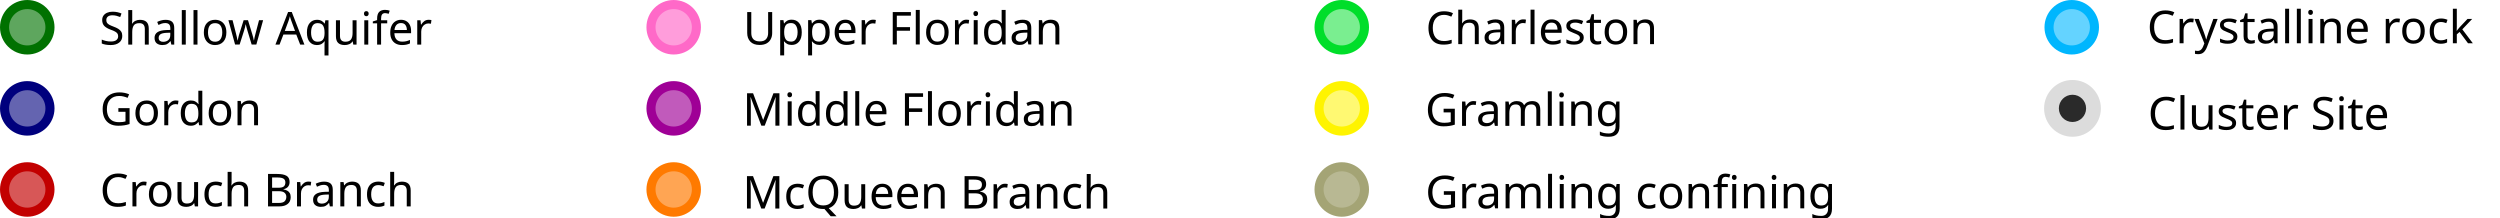
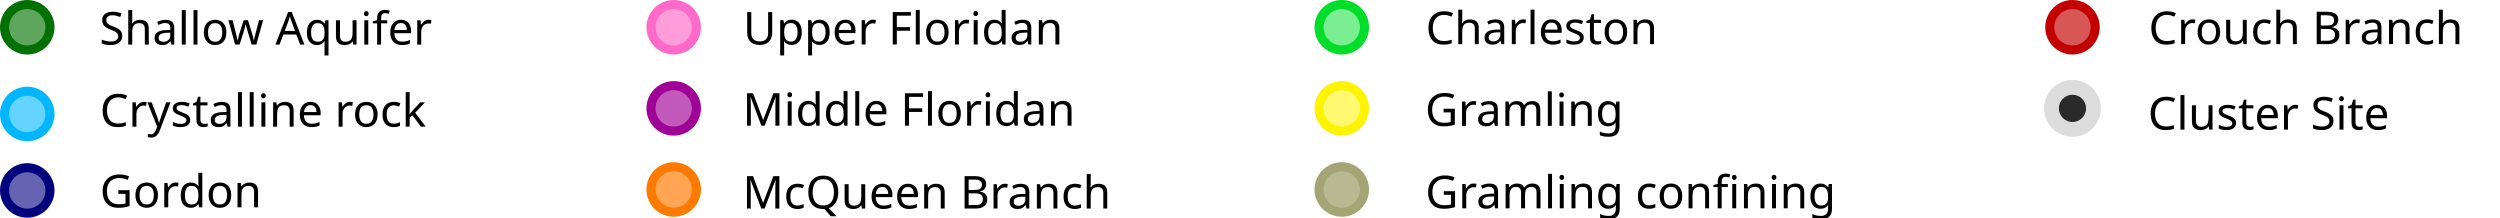
<svg xmlns="http://www.w3.org/2000/svg" width="1101.084" height="95.879" viewBox="0 0 1101.084 95.879" id="svg2" version="1.1">
  <defs id="defs4" />
  <g id="layer1" transform="translate(116.6482,-882.1425)">
    <text xml:space="preserve" style="font-style:normal;font-weight:normal;font-size:40px;line-height:125%;font-family:sans-serif;letter-spacing:0px;word-spacing:0px;fill:#000000;fill-opacity:1;stroke:none;stroke-width:1px;stroke-linecap:butt;stroke-linejoin:miter;stroke-opacity:1" x="802.49" y="1008.188" id="text4216">
      <tspan id="tspan4218" x="802.49" y="1008.188" style="font-size:25px" />
-     </text>
-     <circle style="opacity:1;fill:#007200;fill-opacity:0.63;fill-rule:evenodd;stroke:#007100;stroke-width:4;stroke-linecap:butt;stroke-linejoin:miter;stroke-miterlimit:4;stroke-dasharray:none;stroke-opacity:1" id="path3336" cx="-104.643" cy="894.148" r="10.005" />
-     <circle style="opacity:1;fill:#00007d;fill-opacity:0.609;fill-rule:evenodd;stroke:#00007d;stroke-width:4;stroke-linecap:butt;stroke-linejoin:miter;stroke-miterlimit:4;stroke-dasharray:none;stroke-opacity:1" id="path3336-1" cx="-104.643" cy="929.872" r="10.005" />
-     <circle style="opacity:1;fill:#c20000;fill-opacity:0.658;fill-rule:evenodd;stroke:#c20000;stroke-width:4;stroke-linecap:butt;stroke-linejoin:miter;stroke-miterlimit:4;stroke-dasharray:none;stroke-opacity:1" id="path3336-3" cx="-104.643" cy="965.596" r="10.005" />
-     <text xml:space="preserve" style="font-style:normal;font-variant:normal;font-weight:normal;font-stretch:normal;font-size:20px;line-height:125%;font-family:sans-serif;-inkscape-font-specification:'sans-serif, Normal';text-align:start;letter-spacing:0px;word-spacing:0px;writing-mode:lr-tb;text-anchor:start;fill:#000000;fill-opacity:1;stroke:none;stroke-width:1px;stroke-linecap:butt;stroke-linejoin:miter;stroke-opacity:1" x="-72.842" y="901.783" id="text4239">
-       <tspan id="tspan4241" x="-72.842" y="901.783">Shallow Aquifer</tspan>
-     </text>
-     <text xml:space="preserve" style="font-style:normal;font-variant:normal;font-weight:normal;font-stretch:normal;font-size:20px;line-height:125%;font-family:sans-serif;-inkscape-font-specification:'sans-serif, Normal';text-align:start;letter-spacing:0px;word-spacing:0px;writing-mode:lr-tb;text-anchor:start;fill:#000000;fill-opacity:1;stroke:none;stroke-width:1px;stroke-linecap:butt;stroke-linejoin:miter;stroke-opacity:1" x="-72.657" y="937.318" id="text4243">
-       <tspan id="tspan4245" x="-72.657" y="937.318">Gordon</tspan>
-     </text>
-     <text xml:space="preserve" style="font-style:normal;font-variant:normal;font-weight:normal;font-stretch:normal;font-size:20px;line-height:125%;font-family:sans-serif;-inkscape-font-specification:'sans-serif, Normal';text-align:start;letter-spacing:0px;word-spacing:0px;writing-mode:lr-tb;text-anchor:start;fill:#000000;fill-opacity:1;stroke:none;stroke-width:1px;stroke-linecap:butt;stroke-linejoin:miter;stroke-opacity:1" x="-72.657" y="973.042" id="text4255">
-       <tspan id="tspan4257" x="-72.657" y="973.042">Crouch Branch</tspan>
    </text>
    <circle style="opacity:1;fill:#ff69c8;fill-opacity:0.652;fill-rule:evenodd;stroke:#ff69c8;stroke-width:4;stroke-linecap:butt;stroke-linejoin:miter;stroke-miterlimit:4;stroke-dasharray:none;stroke-opacity:1" id="path3336-6" cx="180.07" cy="894.148" r="10.005" />
    <circle style="opacity:1;fill:#a00096;fill-opacity:0.647;fill-rule:evenodd;stroke:#9f0096;stroke-width:4;stroke-linecap:butt;stroke-linejoin:miter;stroke-miterlimit:4;stroke-dasharray:none;stroke-opacity:1" id="path3336-4" cx="180.07" cy="929.872" r="10.005" />
    <circle style="opacity:1;fill:#ff7a00;fill-opacity:0.674;fill-rule:evenodd;stroke:#ff7a00;stroke-width:4;stroke-linecap:butt;stroke-linejoin:miter;stroke-miterlimit:4;stroke-dasharray:none;stroke-opacity:1" id="path3336-49" cx="180.07" cy="965.596" r="10.005" />
    <text xml:space="preserve" style="font-style:normal;font-variant:normal;font-weight:normal;font-stretch:normal;font-size:20px;line-height:125%;font-family:sans-serif;-inkscape-font-specification:'sans-serif, Normal';text-align:start;letter-spacing:0px;word-spacing:0px;writing-mode:lr-tb;text-anchor:start;fill:#000000;fill-opacity:1;stroke:none;stroke-width:1px;stroke-linecap:butt;stroke-linejoin:miter;stroke-opacity:1" x="210.648" y="901.734" id="text4247">
      <tspan id="tspan4249" x="210.648" y="901.734">Upper Floridan</tspan>
    </text>
    <text xml:space="preserve" style="font-style:normal;font-variant:normal;font-weight:normal;font-stretch:normal;font-size:20px;line-height:125%;font-family:sans-serif;-inkscape-font-specification:'sans-serif, Normal';text-align:start;letter-spacing:0px;word-spacing:0px;writing-mode:lr-tb;text-anchor:start;fill:#000000;fill-opacity:1;stroke:none;stroke-width:1px;stroke-linecap:butt;stroke-linejoin:miter;stroke-opacity:1" x="210.439" y="937.497" id="text4251">
      <tspan id="tspan4253" x="210.439" y="937.497">Middle Floridan</tspan>
    </text>
    <text xml:space="preserve" style="font-style:normal;font-variant:normal;font-weight:normal;font-stretch:normal;font-size:20px;line-height:125%;font-family:sans-serif;-inkscape-font-specification:'sans-serif, Normal';text-align:start;letter-spacing:0px;word-spacing:0px;writing-mode:lr-tb;text-anchor:start;fill:#000000;fill-opacity:1;stroke:none;stroke-width:1px;stroke-linecap:butt;stroke-linejoin:miter;stroke-opacity:1" x="210.408" y="973.989" id="text4259">
      <tspan id="tspan4261" x="210.408" y="973.989">McQueen Branch</tspan>
    </text>
    <circle style="fill:#01de2a;fill-opacity:0.522;fill-rule:evenodd;stroke:#00de2a;stroke-width:4;stroke-linecap:butt;stroke-linejoin:miter;stroke-miterlimit:4;stroke-dasharray:none;stroke-opacity:1" id="path3336-7" cx="474.307" cy="894.148" r="10.005" />
    <circle style="fill:#fff300;fill-opacity:0.554;fill-rule:evenodd;stroke:#fff400;stroke-width:4;stroke-linecap:butt;stroke-linejoin:miter;stroke-miterlimit:4;stroke-dasharray:none;stroke-opacity:1" id="path3336-2" cx="474.307" cy="929.872" r="10.005" />
    <circle style="fill:#a4a475;fill-opacity:0.784;fill-rule:evenodd;stroke:#a4a475;stroke-width:4;stroke-linecap:butt;stroke-linejoin:miter;stroke-miterlimit:4;stroke-dasharray:none;stroke-opacity:1" id="path3336-77" cx="474.307" cy="965.596" r="10.005" />
    <text xml:space="preserve" style="font-style:normal;font-variant:normal;font-weight:normal;font-stretch:normal;font-size:20px;line-height:125%;font-family:sans-serif;-inkscape-font-specification:'sans-serif, Normal';text-align:start;letter-spacing:0px;word-spacing:0px;writing-mode:lr-tb;text-anchor:start;fill:#000000;fill-opacity:1;stroke:none;stroke-width:1px;stroke-linecap:butt;stroke-linejoin:miter;stroke-opacity:1" x="511.023" y="937.583" id="text4263">
      <tspan id="tspan4265" x="511.023" y="937.583">Gramling</tspan>
    </text>
    <text xml:space="preserve" style="font-style:normal;font-variant:normal;font-weight:normal;font-stretch:normal;font-size:20px;line-height:125%;font-family:sans-serif;-inkscape-font-specification:'sans-serif, Normal';text-align:start;letter-spacing:0px;word-spacing:0px;writing-mode:lr-tb;text-anchor:start;fill:#000000;fill-opacity:1;stroke:none;stroke-width:1px;stroke-linecap:butt;stroke-linejoin:miter;stroke-opacity:1" x="511.125" y="973.891" id="text4267">
      <tspan id="tspan4269" x="511.125" y="973.891">Gramling confining</tspan>
    </text>
    <text xml:space="preserve" style="font-style:normal;font-variant:normal;font-weight:normal;font-stretch:normal;font-size:20px;line-height:125%;font-family:sans-serif;-inkscape-font-specification:'sans-serif, Normal';text-align:start;letter-spacing:0px;word-spacing:0px;writing-mode:lr-tb;text-anchor:start;fill:#000000;fill-opacity:1;stroke:none;stroke-width:1px;stroke-linecap:butt;stroke-linejoin:miter;stroke-opacity:1" x="511.275" y="901.594" id="text4263-8">
      <tspan id="tspan4265-4" x="511.275" y="901.594">Charleston</tspan>
    </text>
-     <circle style="opacity:1;fill:#00b6fe;fill-opacity:0.609;fill-rule:evenodd;stroke:#00b6fe;stroke-width:4;stroke-linecap:butt;stroke-linejoin:miter;stroke-miterlimit:4;stroke-dasharray:none;stroke-opacity:1" id="path3336-5" cx="795.818" cy="894.148" r="10.005" />
    <circle style="fill:#dcdcdc;fill-opacity:1;fill-rule:evenodd;stroke:none;stroke-width:2;stroke-linecap:butt;stroke-linejoin:miter;stroke-miterlimit:4;stroke-dasharray:none;stroke-opacity:1" id="path3336-5-6" cx="796.141" cy="929.872" r="12.507" />
    <circle style="fill:#2a2a2a;fill-opacity:1;fill-rule:evenodd;stroke:none;stroke-width:0.987px;stroke-linecap:butt;stroke-linejoin:miter;stroke-opacity:1" id="path3336-7-1" cx="796.141" cy="929.872" r="6" />
-     <text xml:space="preserve" style="font-style:normal;font-variant:normal;font-weight:normal;font-stretch:normal;font-size:20px;line-height:125%;font-family:sans-serif;-inkscape-font-specification:'sans-serif, Normal';text-align:start;letter-spacing:0px;word-spacing:0px;writing-mode:lr-tb;text-anchor:start;fill:#000000;fill-opacity:1;stroke:none;stroke-width:1px;stroke-linecap:butt;stroke-linejoin:miter;stroke-opacity:1" x="828.977" y="901.208" id="text4271">
-       <tspan id="tspan4273" x="828.977" y="901.208">Crystalline rock</tspan>
-     </text>
    <text xml:space="preserve" style="font-style:normal;font-variant:normal;font-weight:normal;font-stretch:normal;font-size:20px;line-height:125%;font-family:sans-serif;-inkscape-font-specification:'sans-serif, Normal';text-align:start;letter-spacing:0px;word-spacing:0px;writing-mode:lr-tb;text-anchor:start;fill:#000000;fill-opacity:1;stroke:none;stroke-width:1px;stroke-linecap:butt;stroke-linejoin:miter;stroke-opacity:1" x="829.364" y="939.229" id="text4271-4">
      <tspan id="tspan4273-4" x="829.364" y="939.229">Cluster Site</tspan>
    </text>
+     <circle style="opacity:1;fill:#c20000;fill-opacity:0.658;fill-rule:evenodd;stroke:#c20000;stroke-width:4;stroke-linecap:butt;stroke-linejoin:miter;stroke-miterlimit:4;stroke-dasharray:none;stroke-opacity:1" id="path3336-3" cx="796.141" cy="894.148" r="10.005" />
+     <text xml:space="preserve" style="font-style:normal;font-variant:normal;font-weight:normal;font-stretch:normal;font-size:20px;line-height:125%;font-family:sans-serif;-inkscape-font-specification:'sans-serif, Normal';text-align:start;letter-spacing:0px;word-spacing:0px;writing-mode:lr-tb;text-anchor:start;fill:#000000;fill-opacity:1;stroke:none;stroke-width:1px;stroke-linecap:butt;stroke-linejoin:miter;stroke-opacity:1" x="829.658" y="901.594" id="text4255">
+       <tspan id="tspan4257" x="829.658" y="901.594">Crouch Branch</tspan>
+     </text>
+     <circle style="opacity:1;fill:#007200;fill-opacity:0.63;fill-rule:evenodd;stroke:#007100;stroke-width:4;stroke-linecap:butt;stroke-linejoin:miter;stroke-miterlimit:4;stroke-dasharray:none;stroke-opacity:1" id="path3336" cx="-104.643" cy="894.148" r="10.005" />
+     <text xml:space="preserve" style="font-style:normal;font-variant:normal;font-weight:normal;font-stretch:normal;font-size:20px;line-height:125%;font-family:sans-serif;-inkscape-font-specification:'sans-serif, Normal';text-align:start;letter-spacing:0px;word-spacing:0px;writing-mode:lr-tb;text-anchor:start;fill:#000000;fill-opacity:1;stroke:none;stroke-width:1px;stroke-linecap:butt;stroke-linejoin:miter;stroke-opacity:1" x="-72.842" y="901.783" id="text4239">
+       <tspan id="tspan4241" x="-72.842" y="901.783">Shallow Aquifer</tspan>
+     </text>
+     <circle style="opacity:1;fill:#00007d;fill-opacity:0.609;fill-rule:evenodd;stroke:#00007d;stroke-width:4;stroke-linecap:butt;stroke-linejoin:miter;stroke-miterlimit:4;stroke-dasharray:none;stroke-opacity:1" id="path3336-1" cx="-104.643" cy="966.016" r="10.005" />
+     <text xml:space="preserve" style="font-style:normal;font-variant:normal;font-weight:normal;font-stretch:normal;font-size:20px;line-height:125%;font-family:sans-serif;-inkscape-font-specification:'sans-serif, Normal';text-align:start;letter-spacing:0px;word-spacing:0px;writing-mode:lr-tb;text-anchor:start;fill:#000000;fill-opacity:1;stroke:none;stroke-width:1px;stroke-linecap:butt;stroke-linejoin:miter;stroke-opacity:1" x="-72.657" y="973.463" id="text4243">
+       <tspan id="tspan4245" x="-72.657" y="973.463">Gordon</tspan>
+     </text>
+     <circle style="opacity:1;fill:#00b6fe;fill-opacity:0.609;fill-rule:evenodd;stroke:#00b6fe;stroke-width:4;stroke-linecap:butt;stroke-linejoin:miter;stroke-miterlimit:4;stroke-dasharray:none;stroke-opacity:1" id="path3336-5" cx="-104.643" cy="932.344" r="10.005" />
+     <text xml:space="preserve" style="font-style:normal;font-variant:normal;font-weight:normal;font-stretch:normal;font-size:20px;line-height:125%;font-family:sans-serif;-inkscape-font-specification:'sans-serif, Normal';text-align:start;letter-spacing:0px;word-spacing:0px;writing-mode:lr-tb;text-anchor:start;fill:#000000;fill-opacity:1;stroke:none;stroke-width:1px;stroke-linecap:butt;stroke-linejoin:miter;stroke-opacity:1" x="-72.657" y="937.93" id="text4271">
+       <tspan id="tspan4273" x="-72.657" y="937.93">Crystalline rock</tspan>
+     </text>
  </g>
</svg>
